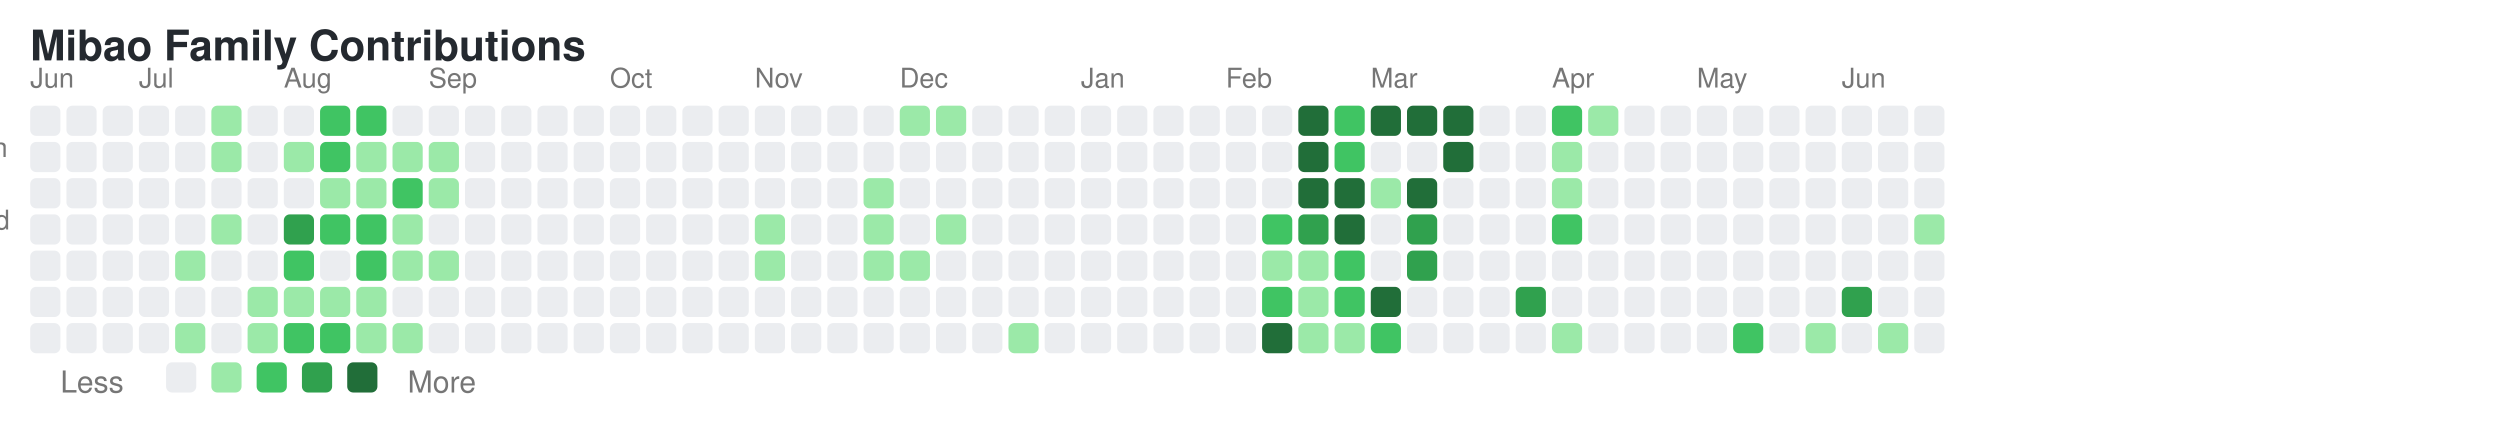
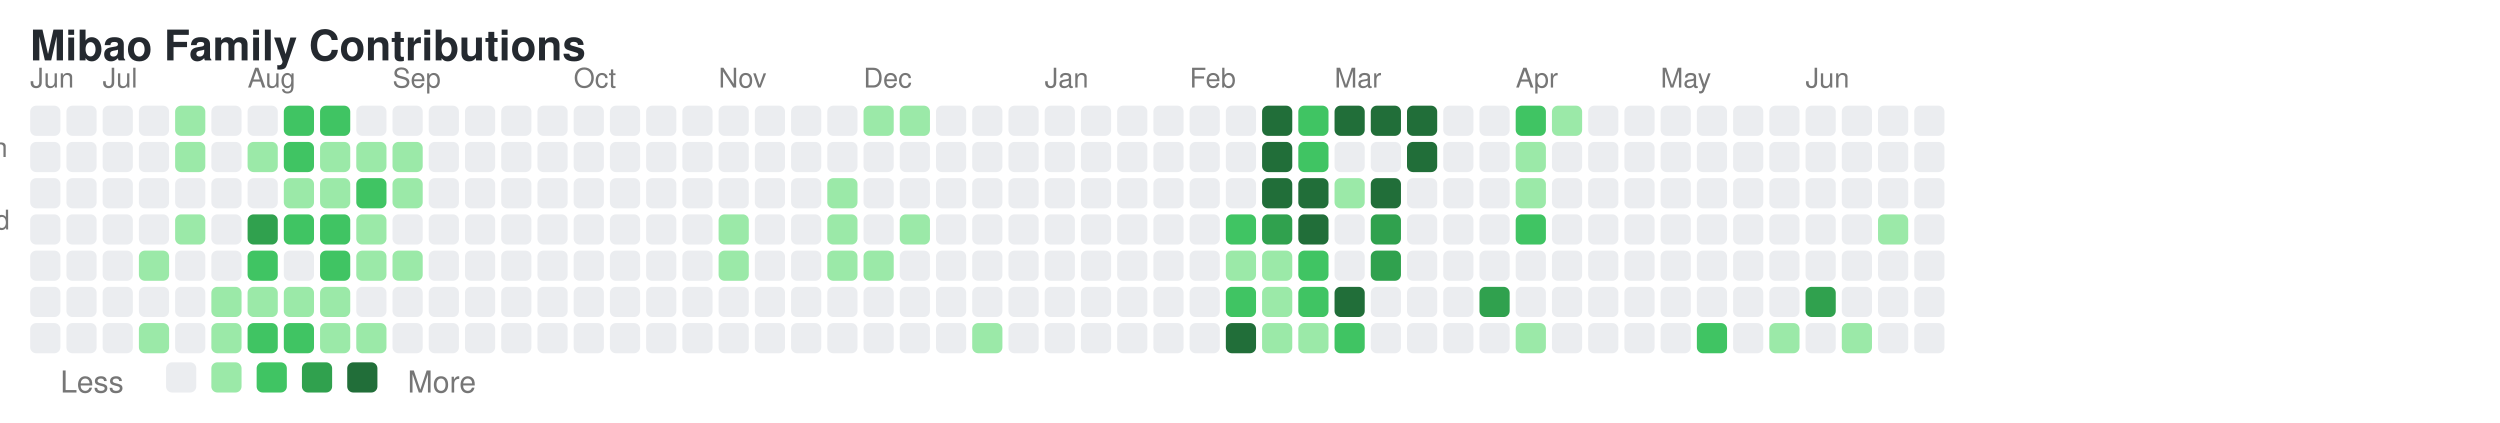
<svg xmlns="http://www.w3.org/2000/svg" width="828" height="140">
  <text x="10" y="20" font-family="-apple-system, BlinkMacSystemFont, Segoe UI, Helvetica, Arial, sans-serif" font-size="14" font-weight="600" fill="#24292f">Mibao Family Contributions</text>
  <g transform="translate(10, 35)">
    <text x="0" y="-6" font-family="-apple-system, BlinkMacSystemFont, Segoe UI, Helvetica, Arial, sans-serif" font-size="9" fill="#767676">Jun</text>
-     <text x="36" y="-6" font-family="-apple-system, BlinkMacSystemFont, Segoe UI, Helvetica, Arial, sans-serif" font-size="9" fill="#767676">Jul</text>
-     <text x="84" y="-6" font-family="-apple-system, BlinkMacSystemFont, Segoe UI, Helvetica, Arial, sans-serif" font-size="9" fill="#767676">Aug</text>
-     <text x="132" y="-6" font-family="-apple-system, BlinkMacSystemFont, Segoe UI, Helvetica, Arial, sans-serif" font-size="9" fill="#767676">Sep</text>
-     <text x="192" y="-6" font-family="-apple-system, BlinkMacSystemFont, Segoe UI, Helvetica, Arial, sans-serif" font-size="9" fill="#767676">Oct</text>
-     <text x="240" y="-6" font-family="-apple-system, BlinkMacSystemFont, Segoe UI, Helvetica, Arial, sans-serif" font-size="9" fill="#767676">Nov</text>
-     <text x="288" y="-6" font-family="-apple-system, BlinkMacSystemFont, Segoe UI, Helvetica, Arial, sans-serif" font-size="9" fill="#767676">Dec</text>
-     <text x="348" y="-6" font-family="-apple-system, BlinkMacSystemFont, Segoe UI, Helvetica, Arial, sans-serif" font-size="9" fill="#767676">Jan</text>
-     <text x="396" y="-6" font-family="-apple-system, BlinkMacSystemFont, Segoe UI, Helvetica, Arial, sans-serif" font-size="9" fill="#767676">Feb</text>
-     <text x="444" y="-6" font-family="-apple-system, BlinkMacSystemFont, Segoe UI, Helvetica, Arial, sans-serif" font-size="9" fill="#767676">Mar</text>
-     <text x="504" y="-6" font-family="-apple-system, BlinkMacSystemFont, Segoe UI, Helvetica, Arial, sans-serif" font-size="9" fill="#767676">Apr</text>
-     <text x="552" y="-6" font-family="-apple-system, BlinkMacSystemFont, Segoe UI, Helvetica, Arial, sans-serif" font-size="9" fill="#767676">May</text>
-     <text x="600" y="-6" font-family="-apple-system, BlinkMacSystemFont, Segoe UI, Helvetica, Arial, sans-serif" font-size="9" fill="#767676">Jun</text>
+     <text x="24" y="-6" font-family="-apple-system, BlinkMacSystemFont, Segoe UI, Helvetica, Arial, sans-serif" font-size="9" fill="#767676">Jul</text>
+     <text x="72" y="-6" font-family="-apple-system, BlinkMacSystemFont, Segoe UI, Helvetica, Arial, sans-serif" font-size="9" fill="#767676">Aug</text>
+     <text x="120" y="-6" font-family="-apple-system, BlinkMacSystemFont, Segoe UI, Helvetica, Arial, sans-serif" font-size="9" fill="#767676">Sep</text>
+     <text x="180" y="-6" font-family="-apple-system, BlinkMacSystemFont, Segoe UI, Helvetica, Arial, sans-serif" font-size="9" fill="#767676">Oct</text>
+     <text x="228" y="-6" font-family="-apple-system, BlinkMacSystemFont, Segoe UI, Helvetica, Arial, sans-serif" font-size="9" fill="#767676">Nov</text>
+     <text x="276" y="-6" font-family="-apple-system, BlinkMacSystemFont, Segoe UI, Helvetica, Arial, sans-serif" font-size="9" fill="#767676">Dec</text>
+     <text x="336" y="-6" font-family="-apple-system, BlinkMacSystemFont, Segoe UI, Helvetica, Arial, sans-serif" font-size="9" fill="#767676">Jan</text>
+     <text x="384" y="-6" font-family="-apple-system, BlinkMacSystemFont, Segoe UI, Helvetica, Arial, sans-serif" font-size="9" fill="#767676">Feb</text>
+     <text x="432" y="-6" font-family="-apple-system, BlinkMacSystemFont, Segoe UI, Helvetica, Arial, sans-serif" font-size="9" fill="#767676">Mar</text>
+     <text x="492" y="-6" font-family="-apple-system, BlinkMacSystemFont, Segoe UI, Helvetica, Arial, sans-serif" font-size="9" fill="#767676">Apr</text>
+     <text x="540" y="-6" font-family="-apple-system, BlinkMacSystemFont, Segoe UI, Helvetica, Arial, sans-serif" font-size="9" fill="#767676">May</text>
+     <text x="588" y="-6" font-family="-apple-system, BlinkMacSystemFont, Segoe UI, Helvetica, Arial, sans-serif" font-size="9" fill="#767676">Jun</text>
    <text x="-25" y="17.0" font-family="-apple-system, BlinkMacSystemFont, Segoe UI, Helvetica, Arial, sans-serif" font-size="9" fill="#767676">Mon</text>
    <text x="-25" y="41.0" font-family="-apple-system, BlinkMacSystemFont, Segoe UI, Helvetica, Arial, sans-serif" font-size="9" fill="#767676">Wed</text>
    <text x="-25" y="65.0" font-family="-apple-system, BlinkMacSystemFont, Segoe UI, Helvetica, Arial, sans-serif" font-size="9" fill="#767676">Fri</text>
    <rect x="0" y="0" width="10" height="10" fill="#ebedf0" rx="2" />
    <rect x="0" y="12" width="10" height="10" fill="#ebedf0" rx="2" />
    <rect x="0" y="24" width="10" height="10" fill="#ebedf0" rx="2" />
    <rect x="0" y="36" width="10" height="10" fill="#ebedf0" rx="2" />
    <rect x="0" y="48" width="10" height="10" fill="#ebedf0" rx="2" />
    <rect x="0" y="60" width="10" height="10" fill="#ebedf0" rx="2" />
    <rect x="0" y="72" width="10" height="10" fill="#ebedf0" rx="2" />
    <rect x="12" y="0" width="10" height="10" fill="#ebedf0" rx="2" />
    <rect x="12" y="12" width="10" height="10" fill="#ebedf0" rx="2" />
    <rect x="12" y="24" width="10" height="10" fill="#ebedf0" rx="2" />
    <rect x="12" y="36" width="10" height="10" fill="#ebedf0" rx="2" />
    <rect x="12" y="48" width="10" height="10" fill="#ebedf0" rx="2" />
    <rect x="12" y="60" width="10" height="10" fill="#ebedf0" rx="2" />
    <rect x="12" y="72" width="10" height="10" fill="#ebedf0" rx="2" />
    <rect x="24" y="0" width="10" height="10" fill="#ebedf0" rx="2" />
    <rect x="24" y="12" width="10" height="10" fill="#ebedf0" rx="2" />
    <rect x="24" y="24" width="10" height="10" fill="#ebedf0" rx="2" />
    <rect x="24" y="36" width="10" height="10" fill="#ebedf0" rx="2" />
    <rect x="24" y="48" width="10" height="10" fill="#ebedf0" rx="2" />
    <rect x="24" y="60" width="10" height="10" fill="#ebedf0" rx="2" />
    <rect x="24" y="72" width="10" height="10" fill="#ebedf0" rx="2" />
    <rect x="36" y="0" width="10" height="10" fill="#ebedf0" rx="2" />
    <rect x="36" y="12" width="10" height="10" fill="#ebedf0" rx="2" />
    <rect x="36" y="24" width="10" height="10" fill="#ebedf0" rx="2" />
    <rect x="36" y="36" width="10" height="10" fill="#ebedf0" rx="2" />
-     <rect x="36" y="48" width="10" height="10" fill="#ebedf0" rx="2" />
+     <rect x="36" y="48" width="10" height="10" fill="#9be9a8" rx="2" />
    <rect x="36" y="60" width="10" height="10" fill="#ebedf0" rx="2" />
-     <rect x="36" y="72" width="10" height="10" fill="#ebedf0" rx="2" />
-     <rect x="48" y="0" width="10" height="10" fill="#ebedf0" rx="2" />
-     <rect x="48" y="12" width="10" height="10" fill="#ebedf0" rx="2" />
+     <rect x="36" y="72" width="10" height="10" fill="#9be9a8" rx="2" />
+     <rect x="48" y="0" width="10" height="10" fill="#9be9a8" rx="2" />
+     <rect x="48" y="12" width="10" height="10" fill="#9be9a8" rx="2" />
    <rect x="48" y="24" width="10" height="10" fill="#ebedf0" rx="2" />
-     <rect x="48" y="36" width="10" height="10" fill="#ebedf0" rx="2" />
-     <rect x="48" y="48" width="10" height="10" fill="#9be9a8" rx="2" />
+     <rect x="48" y="36" width="10" height="10" fill="#9be9a8" rx="2" />
+     <rect x="48" y="48" width="10" height="10" fill="#ebedf0" rx="2" />
    <rect x="48" y="60" width="10" height="10" fill="#ebedf0" rx="2" />
-     <rect x="48" y="72" width="10" height="10" fill="#9be9a8" rx="2" />
-     <rect x="60" y="0" width="10" height="10" fill="#9be9a8" rx="2" />
-     <rect x="60" y="12" width="10" height="10" fill="#9be9a8" rx="2" />
+     <rect x="48" y="72" width="10" height="10" fill="#ebedf0" rx="2" />
+     <rect x="60" y="0" width="10" height="10" fill="#ebedf0" rx="2" />
+     <rect x="60" y="12" width="10" height="10" fill="#ebedf0" rx="2" />
    <rect x="60" y="24" width="10" height="10" fill="#ebedf0" rx="2" />
-     <rect x="60" y="36" width="10" height="10" fill="#9be9a8" rx="2" />
+     <rect x="60" y="36" width="10" height="10" fill="#ebedf0" rx="2" />
    <rect x="60" y="48" width="10" height="10" fill="#ebedf0" rx="2" />
-     <rect x="60" y="60" width="10" height="10" fill="#ebedf0" rx="2" />
-     <rect x="60" y="72" width="10" height="10" fill="#ebedf0" rx="2" />
+     <rect x="60" y="60" width="10" height="10" fill="#9be9a8" rx="2" />
+     <rect x="60" y="72" width="10" height="10" fill="#9be9a8" rx="2" />
    <rect x="72" y="0" width="10" height="10" fill="#ebedf0" rx="2" />
-     <rect x="72" y="12" width="10" height="10" fill="#ebedf0" rx="2" />
+     <rect x="72" y="12" width="10" height="10" fill="#9be9a8" rx="2" />
    <rect x="72" y="24" width="10" height="10" fill="#ebedf0" rx="2" />
-     <rect x="72" y="36" width="10" height="10" fill="#ebedf0" rx="2" />
-     <rect x="72" y="48" width="10" height="10" fill="#ebedf0" rx="2" />
+     <rect x="72" y="36" width="10" height="10" fill="#30a14e" rx="2" />
+     <rect x="72" y="48" width="10" height="10" fill="#40c463" rx="2" />
    <rect x="72" y="60" width="10" height="10" fill="#9be9a8" rx="2" />
-     <rect x="72" y="72" width="10" height="10" fill="#9be9a8" rx="2" />
-     <rect x="84" y="0" width="10" height="10" fill="#ebedf0" rx="2" />
-     <rect x="84" y="12" width="10" height="10" fill="#9be9a8" rx="2" />
-     <rect x="84" y="24" width="10" height="10" fill="#ebedf0" rx="2" />
-     <rect x="84" y="36" width="10" height="10" fill="#30a14e" rx="2" />
-     <rect x="84" y="48" width="10" height="10" fill="#40c463" rx="2" />
+     <rect x="72" y="72" width="10" height="10" fill="#40c463" rx="2" />
+     <rect x="84" y="0" width="10" height="10" fill="#40c463" rx="2" />
+     <rect x="84" y="12" width="10" height="10" fill="#40c463" rx="2" />
+     <rect x="84" y="24" width="10" height="10" fill="#9be9a8" rx="2" />
+     <rect x="84" y="36" width="10" height="10" fill="#40c463" rx="2" />
+     <rect x="84" y="48" width="10" height="10" fill="#ebedf0" rx="2" />
    <rect x="84" y="60" width="10" height="10" fill="#9be9a8" rx="2" />
    <rect x="84" y="72" width="10" height="10" fill="#40c463" rx="2" />
    <rect x="96" y="0" width="10" height="10" fill="#40c463" rx="2" />
-     <rect x="96" y="12" width="10" height="10" fill="#40c463" rx="2" />
+     <rect x="96" y="12" width="10" height="10" fill="#9be9a8" rx="2" />
    <rect x="96" y="24" width="10" height="10" fill="#9be9a8" rx="2" />
    <rect x="96" y="36" width="10" height="10" fill="#40c463" rx="2" />
-     <rect x="96" y="48" width="10" height="10" fill="#ebedf0" rx="2" />
+     <rect x="96" y="48" width="10" height="10" fill="#40c463" rx="2" />
    <rect x="96" y="60" width="10" height="10" fill="#9be9a8" rx="2" />
-     <rect x="96" y="72" width="10" height="10" fill="#40c463" rx="2" />
-     <rect x="108" y="0" width="10" height="10" fill="#40c463" rx="2" />
+     <rect x="96" y="72" width="10" height="10" fill="#9be9a8" rx="2" />
+     <rect x="108" y="0" width="10" height="10" fill="#ebedf0" rx="2" />
    <rect x="108" y="12" width="10" height="10" fill="#9be9a8" rx="2" />
-     <rect x="108" y="24" width="10" height="10" fill="#9be9a8" rx="2" />
-     <rect x="108" y="36" width="10" height="10" fill="#40c463" rx="2" />
-     <rect x="108" y="48" width="10" height="10" fill="#40c463" rx="2" />
-     <rect x="108" y="60" width="10" height="10" fill="#9be9a8" rx="2" />
+     <rect x="108" y="24" width="10" height="10" fill="#40c463" rx="2" />
+     <rect x="108" y="36" width="10" height="10" fill="#9be9a8" rx="2" />
+     <rect x="108" y="48" width="10" height="10" fill="#9be9a8" rx="2" />
+     <rect x="108" y="60" width="10" height="10" fill="#ebedf0" rx="2" />
    <rect x="108" y="72" width="10" height="10" fill="#9be9a8" rx="2" />
    <rect x="120" y="0" width="10" height="10" fill="#ebedf0" rx="2" />
    <rect x="120" y="12" width="10" height="10" fill="#9be9a8" rx="2" />
-     <rect x="120" y="24" width="10" height="10" fill="#40c463" rx="2" />
-     <rect x="120" y="36" width="10" height="10" fill="#9be9a8" rx="2" />
+     <rect x="120" y="24" width="10" height="10" fill="#9be9a8" rx="2" />
+     <rect x="120" y="36" width="10" height="10" fill="#ebedf0" rx="2" />
    <rect x="120" y="48" width="10" height="10" fill="#9be9a8" rx="2" />
    <rect x="120" y="60" width="10" height="10" fill="#ebedf0" rx="2" />
-     <rect x="120" y="72" width="10" height="10" fill="#9be9a8" rx="2" />
+     <rect x="120" y="72" width="10" height="10" fill="#ebedf0" rx="2" />
    <rect x="132" y="0" width="10" height="10" fill="#ebedf0" rx="2" />
-     <rect x="132" y="12" width="10" height="10" fill="#9be9a8" rx="2" />
-     <rect x="132" y="24" width="10" height="10" fill="#9be9a8" rx="2" />
+     <rect x="132" y="12" width="10" height="10" fill="#ebedf0" rx="2" />
+     <rect x="132" y="24" width="10" height="10" fill="#ebedf0" rx="2" />
    <rect x="132" y="36" width="10" height="10" fill="#ebedf0" rx="2" />
-     <rect x="132" y="48" width="10" height="10" fill="#9be9a8" rx="2" />
+     <rect x="132" y="48" width="10" height="10" fill="#ebedf0" rx="2" />
    <rect x="132" y="60" width="10" height="10" fill="#ebedf0" rx="2" />
    <rect x="132" y="72" width="10" height="10" fill="#ebedf0" rx="2" />
    <rect x="144" y="0" width="10" height="10" fill="#ebedf0" rx="2" />
    <rect x="144" y="12" width="10" height="10" fill="#ebedf0" rx="2" />
    <rect x="144" y="24" width="10" height="10" fill="#ebedf0" rx="2" />
    <rect x="144" y="36" width="10" height="10" fill="#ebedf0" rx="2" />
    <rect x="144" y="48" width="10" height="10" fill="#ebedf0" rx="2" />
    <rect x="144" y="60" width="10" height="10" fill="#ebedf0" rx="2" />
    <rect x="144" y="72" width="10" height="10" fill="#ebedf0" rx="2" />
    <rect x="156" y="0" width="10" height="10" fill="#ebedf0" rx="2" />
    <rect x="156" y="12" width="10" height="10" fill="#ebedf0" rx="2" />
    <rect x="156" y="24" width="10" height="10" fill="#ebedf0" rx="2" />
    <rect x="156" y="36" width="10" height="10" fill="#ebedf0" rx="2" />
    <rect x="156" y="48" width="10" height="10" fill="#ebedf0" rx="2" />
    <rect x="156" y="60" width="10" height="10" fill="#ebedf0" rx="2" />
    <rect x="156" y="72" width="10" height="10" fill="#ebedf0" rx="2" />
    <rect x="168" y="0" width="10" height="10" fill="#ebedf0" rx="2" />
    <rect x="168" y="12" width="10" height="10" fill="#ebedf0" rx="2" />
    <rect x="168" y="24" width="10" height="10" fill="#ebedf0" rx="2" />
    <rect x="168" y="36" width="10" height="10" fill="#ebedf0" rx="2" />
    <rect x="168" y="48" width="10" height="10" fill="#ebedf0" rx="2" />
    <rect x="168" y="60" width="10" height="10" fill="#ebedf0" rx="2" />
    <rect x="168" y="72" width="10" height="10" fill="#ebedf0" rx="2" />
    <rect x="180" y="0" width="10" height="10" fill="#ebedf0" rx="2" />
    <rect x="180" y="12" width="10" height="10" fill="#ebedf0" rx="2" />
    <rect x="180" y="24" width="10" height="10" fill="#ebedf0" rx="2" />
    <rect x="180" y="36" width="10" height="10" fill="#ebedf0" rx="2" />
    <rect x="180" y="48" width="10" height="10" fill="#ebedf0" rx="2" />
    <rect x="180" y="60" width="10" height="10" fill="#ebedf0" rx="2" />
    <rect x="180" y="72" width="10" height="10" fill="#ebedf0" rx="2" />
    <rect x="192" y="0" width="10" height="10" fill="#ebedf0" rx="2" />
    <rect x="192" y="12" width="10" height="10" fill="#ebedf0" rx="2" />
    <rect x="192" y="24" width="10" height="10" fill="#ebedf0" rx="2" />
    <rect x="192" y="36" width="10" height="10" fill="#ebedf0" rx="2" />
    <rect x="192" y="48" width="10" height="10" fill="#ebedf0" rx="2" />
    <rect x="192" y="60" width="10" height="10" fill="#ebedf0" rx="2" />
    <rect x="192" y="72" width="10" height="10" fill="#ebedf0" rx="2" />
    <rect x="204" y="0" width="10" height="10" fill="#ebedf0" rx="2" />
    <rect x="204" y="12" width="10" height="10" fill="#ebedf0" rx="2" />
    <rect x="204" y="24" width="10" height="10" fill="#ebedf0" rx="2" />
    <rect x="204" y="36" width="10" height="10" fill="#ebedf0" rx="2" />
    <rect x="204" y="48" width="10" height="10" fill="#ebedf0" rx="2" />
    <rect x="204" y="60" width="10" height="10" fill="#ebedf0" rx="2" />
    <rect x="204" y="72" width="10" height="10" fill="#ebedf0" rx="2" />
    <rect x="216" y="0" width="10" height="10" fill="#ebedf0" rx="2" />
    <rect x="216" y="12" width="10" height="10" fill="#ebedf0" rx="2" />
    <rect x="216" y="24" width="10" height="10" fill="#ebedf0" rx="2" />
    <rect x="216" y="36" width="10" height="10" fill="#ebedf0" rx="2" />
    <rect x="216" y="48" width="10" height="10" fill="#ebedf0" rx="2" />
    <rect x="216" y="60" width="10" height="10" fill="#ebedf0" rx="2" />
    <rect x="216" y="72" width="10" height="10" fill="#ebedf0" rx="2" />
    <rect x="228" y="0" width="10" height="10" fill="#ebedf0" rx="2" />
    <rect x="228" y="12" width="10" height="10" fill="#ebedf0" rx="2" />
    <rect x="228" y="24" width="10" height="10" fill="#ebedf0" rx="2" />
-     <rect x="228" y="36" width="10" height="10" fill="#ebedf0" rx="2" />
-     <rect x="228" y="48" width="10" height="10" fill="#ebedf0" rx="2" />
+     <rect x="228" y="36" width="10" height="10" fill="#9be9a8" rx="2" />
+     <rect x="228" y="48" width="10" height="10" fill="#9be9a8" rx="2" />
    <rect x="228" y="60" width="10" height="10" fill="#ebedf0" rx="2" />
    <rect x="228" y="72" width="10" height="10" fill="#ebedf0" rx="2" />
    <rect x="240" y="0" width="10" height="10" fill="#ebedf0" rx="2" />
    <rect x="240" y="12" width="10" height="10" fill="#ebedf0" rx="2" />
    <rect x="240" y="24" width="10" height="10" fill="#ebedf0" rx="2" />
-     <rect x="240" y="36" width="10" height="10" fill="#9be9a8" rx="2" />
-     <rect x="240" y="48" width="10" height="10" fill="#9be9a8" rx="2" />
+     <rect x="240" y="36" width="10" height="10" fill="#ebedf0" rx="2" />
+     <rect x="240" y="48" width="10" height="10" fill="#ebedf0" rx="2" />
    <rect x="240" y="60" width="10" height="10" fill="#ebedf0" rx="2" />
    <rect x="240" y="72" width="10" height="10" fill="#ebedf0" rx="2" />
    <rect x="252" y="0" width="10" height="10" fill="#ebedf0" rx="2" />
    <rect x="252" y="12" width="10" height="10" fill="#ebedf0" rx="2" />
    <rect x="252" y="24" width="10" height="10" fill="#ebedf0" rx="2" />
    <rect x="252" y="36" width="10" height="10" fill="#ebedf0" rx="2" />
    <rect x="252" y="48" width="10" height="10" fill="#ebedf0" rx="2" />
    <rect x="252" y="60" width="10" height="10" fill="#ebedf0" rx="2" />
    <rect x="252" y="72" width="10" height="10" fill="#ebedf0" rx="2" />
    <rect x="264" y="0" width="10" height="10" fill="#ebedf0" rx="2" />
    <rect x="264" y="12" width="10" height="10" fill="#ebedf0" rx="2" />
-     <rect x="264" y="24" width="10" height="10" fill="#ebedf0" rx="2" />
-     <rect x="264" y="36" width="10" height="10" fill="#ebedf0" rx="2" />
-     <rect x="264" y="48" width="10" height="10" fill="#ebedf0" rx="2" />
+     <rect x="264" y="24" width="10" height="10" fill="#9be9a8" rx="2" />
+     <rect x="264" y="36" width="10" height="10" fill="#9be9a8" rx="2" />
+     <rect x="264" y="48" width="10" height="10" fill="#9be9a8" rx="2" />
    <rect x="264" y="60" width="10" height="10" fill="#ebedf0" rx="2" />
    <rect x="264" y="72" width="10" height="10" fill="#ebedf0" rx="2" />
-     <rect x="276" y="0" width="10" height="10" fill="#ebedf0" rx="2" />
+     <rect x="276" y="0" width="10" height="10" fill="#9be9a8" rx="2" />
    <rect x="276" y="12" width="10" height="10" fill="#ebedf0" rx="2" />
-     <rect x="276" y="24" width="10" height="10" fill="#9be9a8" rx="2" />
-     <rect x="276" y="36" width="10" height="10" fill="#9be9a8" rx="2" />
+     <rect x="276" y="24" width="10" height="10" fill="#ebedf0" rx="2" />
+     <rect x="276" y="36" width="10" height="10" fill="#ebedf0" rx="2" />
    <rect x="276" y="48" width="10" height="10" fill="#9be9a8" rx="2" />
    <rect x="276" y="60" width="10" height="10" fill="#ebedf0" rx="2" />
    <rect x="276" y="72" width="10" height="10" fill="#ebedf0" rx="2" />
    <rect x="288" y="0" width="10" height="10" fill="#9be9a8" rx="2" />
    <rect x="288" y="12" width="10" height="10" fill="#ebedf0" rx="2" />
    <rect x="288" y="24" width="10" height="10" fill="#ebedf0" rx="2" />
-     <rect x="288" y="36" width="10" height="10" fill="#ebedf0" rx="2" />
-     <rect x="288" y="48" width="10" height="10" fill="#9be9a8" rx="2" />
+     <rect x="288" y="36" width="10" height="10" fill="#9be9a8" rx="2" />
+     <rect x="288" y="48" width="10" height="10" fill="#ebedf0" rx="2" />
    <rect x="288" y="60" width="10" height="10" fill="#ebedf0" rx="2" />
    <rect x="288" y="72" width="10" height="10" fill="#ebedf0" rx="2" />
-     <rect x="300" y="0" width="10" height="10" fill="#9be9a8" rx="2" />
+     <rect x="300" y="0" width="10" height="10" fill="#ebedf0" rx="2" />
    <rect x="300" y="12" width="10" height="10" fill="#ebedf0" rx="2" />
    <rect x="300" y="24" width="10" height="10" fill="#ebedf0" rx="2" />
-     <rect x="300" y="36" width="10" height="10" fill="#9be9a8" rx="2" />
+     <rect x="300" y="36" width="10" height="10" fill="#ebedf0" rx="2" />
    <rect x="300" y="48" width="10" height="10" fill="#ebedf0" rx="2" />
    <rect x="300" y="60" width="10" height="10" fill="#ebedf0" rx="2" />
    <rect x="300" y="72" width="10" height="10" fill="#ebedf0" rx="2" />
    <rect x="312" y="0" width="10" height="10" fill="#ebedf0" rx="2" />
    <rect x="312" y="12" width="10" height="10" fill="#ebedf0" rx="2" />
    <rect x="312" y="24" width="10" height="10" fill="#ebedf0" rx="2" />
    <rect x="312" y="36" width="10" height="10" fill="#ebedf0" rx="2" />
    <rect x="312" y="48" width="10" height="10" fill="#ebedf0" rx="2" />
    <rect x="312" y="60" width="10" height="10" fill="#ebedf0" rx="2" />
-     <rect x="312" y="72" width="10" height="10" fill="#ebedf0" rx="2" />
+     <rect x="312" y="72" width="10" height="10" fill="#9be9a8" rx="2" />
    <rect x="324" y="0" width="10" height="10" fill="#ebedf0" rx="2" />
    <rect x="324" y="12" width="10" height="10" fill="#ebedf0" rx="2" />
    <rect x="324" y="24" width="10" height="10" fill="#ebedf0" rx="2" />
    <rect x="324" y="36" width="10" height="10" fill="#ebedf0" rx="2" />
    <rect x="324" y="48" width="10" height="10" fill="#ebedf0" rx="2" />
    <rect x="324" y="60" width="10" height="10" fill="#ebedf0" rx="2" />
-     <rect x="324" y="72" width="10" height="10" fill="#9be9a8" rx="2" />
+     <rect x="324" y="72" width="10" height="10" fill="#ebedf0" rx="2" />
    <rect x="336" y="0" width="10" height="10" fill="#ebedf0" rx="2" />
    <rect x="336" y="12" width="10" height="10" fill="#ebedf0" rx="2" />
    <rect x="336" y="24" width="10" height="10" fill="#ebedf0" rx="2" />
    <rect x="336" y="36" width="10" height="10" fill="#ebedf0" rx="2" />
    <rect x="336" y="48" width="10" height="10" fill="#ebedf0" rx="2" />
    <rect x="336" y="60" width="10" height="10" fill="#ebedf0" rx="2" />
    <rect x="336" y="72" width="10" height="10" fill="#ebedf0" rx="2" />
    <rect x="348" y="0" width="10" height="10" fill="#ebedf0" rx="2" />
    <rect x="348" y="12" width="10" height="10" fill="#ebedf0" rx="2" />
    <rect x="348" y="24" width="10" height="10" fill="#ebedf0" rx="2" />
    <rect x="348" y="36" width="10" height="10" fill="#ebedf0" rx="2" />
    <rect x="348" y="48" width="10" height="10" fill="#ebedf0" rx="2" />
    <rect x="348" y="60" width="10" height="10" fill="#ebedf0" rx="2" />
    <rect x="348" y="72" width="10" height="10" fill="#ebedf0" rx="2" />
    <rect x="360" y="0" width="10" height="10" fill="#ebedf0" rx="2" />
    <rect x="360" y="12" width="10" height="10" fill="#ebedf0" rx="2" />
    <rect x="360" y="24" width="10" height="10" fill="#ebedf0" rx="2" />
    <rect x="360" y="36" width="10" height="10" fill="#ebedf0" rx="2" />
    <rect x="360" y="48" width="10" height="10" fill="#ebedf0" rx="2" />
    <rect x="360" y="60" width="10" height="10" fill="#ebedf0" rx="2" />
    <rect x="360" y="72" width="10" height="10" fill="#ebedf0" rx="2" />
    <rect x="372" y="0" width="10" height="10" fill="#ebedf0" rx="2" />
    <rect x="372" y="12" width="10" height="10" fill="#ebedf0" rx="2" />
    <rect x="372" y="24" width="10" height="10" fill="#ebedf0" rx="2" />
    <rect x="372" y="36" width="10" height="10" fill="#ebedf0" rx="2" />
    <rect x="372" y="48" width="10" height="10" fill="#ebedf0" rx="2" />
    <rect x="372" y="60" width="10" height="10" fill="#ebedf0" rx="2" />
    <rect x="372" y="72" width="10" height="10" fill="#ebedf0" rx="2" />
    <rect x="384" y="0" width="10" height="10" fill="#ebedf0" rx="2" />
    <rect x="384" y="12" width="10" height="10" fill="#ebedf0" rx="2" />
    <rect x="384" y="24" width="10" height="10" fill="#ebedf0" rx="2" />
    <rect x="384" y="36" width="10" height="10" fill="#ebedf0" rx="2" />
    <rect x="384" y="48" width="10" height="10" fill="#ebedf0" rx="2" />
    <rect x="384" y="60" width="10" height="10" fill="#ebedf0" rx="2" />
    <rect x="384" y="72" width="10" height="10" fill="#ebedf0" rx="2" />
    <rect x="396" y="0" width="10" height="10" fill="#ebedf0" rx="2" />
    <rect x="396" y="12" width="10" height="10" fill="#ebedf0" rx="2" />
    <rect x="396" y="24" width="10" height="10" fill="#ebedf0" rx="2" />
-     <rect x="396" y="36" width="10" height="10" fill="#ebedf0" rx="2" />
-     <rect x="396" y="48" width="10" height="10" fill="#ebedf0" rx="2" />
-     <rect x="396" y="60" width="10" height="10" fill="#ebedf0" rx="2" />
-     <rect x="396" y="72" width="10" height="10" fill="#ebedf0" rx="2" />
-     <rect x="408" y="0" width="10" height="10" fill="#ebedf0" rx="2" />
-     <rect x="408" y="12" width="10" height="10" fill="#ebedf0" rx="2" />
-     <rect x="408" y="24" width="10" height="10" fill="#ebedf0" rx="2" />
-     <rect x="408" y="36" width="10" height="10" fill="#40c463" rx="2" />
+     <rect x="396" y="36" width="10" height="10" fill="#40c463" rx="2" />
+     <rect x="396" y="48" width="10" height="10" fill="#9be9a8" rx="2" />
+     <rect x="396" y="60" width="10" height="10" fill="#40c463" rx="2" />
+     <rect x="396" y="72" width="10" height="10" fill="#216e39" rx="2" />
+     <rect x="408" y="0" width="10" height="10" fill="#216e39" rx="2" />
+     <rect x="408" y="12" width="10" height="10" fill="#216e39" rx="2" />
+     <rect x="408" y="24" width="10" height="10" fill="#216e39" rx="2" />
+     <rect x="408" y="36" width="10" height="10" fill="#30a14e" rx="2" />
    <rect x="408" y="48" width="10" height="10" fill="#9be9a8" rx="2" />
-     <rect x="408" y="60" width="10" height="10" fill="#40c463" rx="2" />
-     <rect x="408" y="72" width="10" height="10" fill="#216e39" rx="2" />
-     <rect x="420" y="0" width="10" height="10" fill="#216e39" rx="2" />
-     <rect x="420" y="12" width="10" height="10" fill="#216e39" rx="2" />
+     <rect x="408" y="60" width="10" height="10" fill="#9be9a8" rx="2" />
+     <rect x="408" y="72" width="10" height="10" fill="#9be9a8" rx="2" />
+     <rect x="420" y="0" width="10" height="10" fill="#40c463" rx="2" />
+     <rect x="420" y="12" width="10" height="10" fill="#40c463" rx="2" />
    <rect x="420" y="24" width="10" height="10" fill="#216e39" rx="2" />
-     <rect x="420" y="36" width="10" height="10" fill="#30a14e" rx="2" />
-     <rect x="420" y="48" width="10" height="10" fill="#9be9a8" rx="2" />
-     <rect x="420" y="60" width="10" height="10" fill="#9be9a8" rx="2" />
+     <rect x="420" y="36" width="10" height="10" fill="#216e39" rx="2" />
+     <rect x="420" y="48" width="10" height="10" fill="#40c463" rx="2" />
+     <rect x="420" y="60" width="10" height="10" fill="#40c463" rx="2" />
    <rect x="420" y="72" width="10" height="10" fill="#9be9a8" rx="2" />
-     <rect x="432" y="0" width="10" height="10" fill="#40c463" rx="2" />
-     <rect x="432" y="12" width="10" height="10" fill="#40c463" rx="2" />
-     <rect x="432" y="24" width="10" height="10" fill="#216e39" rx="2" />
-     <rect x="432" y="36" width="10" height="10" fill="#216e39" rx="2" />
-     <rect x="432" y="48" width="10" height="10" fill="#40c463" rx="2" />
-     <rect x="432" y="60" width="10" height="10" fill="#40c463" rx="2" />
-     <rect x="432" y="72" width="10" height="10" fill="#9be9a8" rx="2" />
+     <rect x="432" y="0" width="10" height="10" fill="#216e39" rx="2" />
+     <rect x="432" y="12" width="10" height="10" fill="#ebedf0" rx="2" />
+     <rect x="432" y="24" width="10" height="10" fill="#9be9a8" rx="2" />
+     <rect x="432" y="36" width="10" height="10" fill="#ebedf0" rx="2" />
+     <rect x="432" y="48" width="10" height="10" fill="#ebedf0" rx="2" />
+     <rect x="432" y="60" width="10" height="10" fill="#216e39" rx="2" />
+     <rect x="432" y="72" width="10" height="10" fill="#40c463" rx="2" />
    <rect x="444" y="0" width="10" height="10" fill="#216e39" rx="2" />
    <rect x="444" y="12" width="10" height="10" fill="#ebedf0" rx="2" />
-     <rect x="444" y="24" width="10" height="10" fill="#9be9a8" rx="2" />
-     <rect x="444" y="36" width="10" height="10" fill="#ebedf0" rx="2" />
-     <rect x="444" y="48" width="10" height="10" fill="#ebedf0" rx="2" />
-     <rect x="444" y="60" width="10" height="10" fill="#216e39" rx="2" />
-     <rect x="444" y="72" width="10" height="10" fill="#40c463" rx="2" />
+     <rect x="444" y="24" width="10" height="10" fill="#216e39" rx="2" />
+     <rect x="444" y="36" width="10" height="10" fill="#30a14e" rx="2" />
+     <rect x="444" y="48" width="10" height="10" fill="#30a14e" rx="2" />
+     <rect x="444" y="60" width="10" height="10" fill="#ebedf0" rx="2" />
+     <rect x="444" y="72" width="10" height="10" fill="#ebedf0" rx="2" />
    <rect x="456" y="0" width="10" height="10" fill="#216e39" rx="2" />
-     <rect x="456" y="12" width="10" height="10" fill="#ebedf0" rx="2" />
-     <rect x="456" y="24" width="10" height="10" fill="#216e39" rx="2" />
-     <rect x="456" y="36" width="10" height="10" fill="#30a14e" rx="2" />
-     <rect x="456" y="48" width="10" height="10" fill="#30a14e" rx="2" />
+     <rect x="456" y="12" width="10" height="10" fill="#216e39" rx="2" />
+     <rect x="456" y="24" width="10" height="10" fill="#ebedf0" rx="2" />
+     <rect x="456" y="36" width="10" height="10" fill="#ebedf0" rx="2" />
+     <rect x="456" y="48" width="10" height="10" fill="#ebedf0" rx="2" />
    <rect x="456" y="60" width="10" height="10" fill="#ebedf0" rx="2" />
    <rect x="456" y="72" width="10" height="10" fill="#ebedf0" rx="2" />
-     <rect x="468" y="0" width="10" height="10" fill="#216e39" rx="2" />
-     <rect x="468" y="12" width="10" height="10" fill="#216e39" rx="2" />
+     <rect x="468" y="0" width="10" height="10" fill="#ebedf0" rx="2" />
+     <rect x="468" y="12" width="10" height="10" fill="#ebedf0" rx="2" />
    <rect x="468" y="24" width="10" height="10" fill="#ebedf0" rx="2" />
    <rect x="468" y="36" width="10" height="10" fill="#ebedf0" rx="2" />
    <rect x="468" y="48" width="10" height="10" fill="#ebedf0" rx="2" />
    <rect x="468" y="60" width="10" height="10" fill="#ebedf0" rx="2" />
    <rect x="468" y="72" width="10" height="10" fill="#ebedf0" rx="2" />
    <rect x="480" y="0" width="10" height="10" fill="#ebedf0" rx="2" />
    <rect x="480" y="12" width="10" height="10" fill="#ebedf0" rx="2" />
    <rect x="480" y="24" width="10" height="10" fill="#ebedf0" rx="2" />
    <rect x="480" y="36" width="10" height="10" fill="#ebedf0" rx="2" />
    <rect x="480" y="48" width="10" height="10" fill="#ebedf0" rx="2" />
-     <rect x="480" y="60" width="10" height="10" fill="#ebedf0" rx="2" />
+     <rect x="480" y="60" width="10" height="10" fill="#30a14e" rx="2" />
    <rect x="480" y="72" width="10" height="10" fill="#ebedf0" rx="2" />
-     <rect x="492" y="0" width="10" height="10" fill="#ebedf0" rx="2" />
-     <rect x="492" y="12" width="10" height="10" fill="#ebedf0" rx="2" />
-     <rect x="492" y="24" width="10" height="10" fill="#ebedf0" rx="2" />
-     <rect x="492" y="36" width="10" height="10" fill="#ebedf0" rx="2" />
+     <rect x="492" y="0" width="10" height="10" fill="#40c463" rx="2" />
+     <rect x="492" y="12" width="10" height="10" fill="#9be9a8" rx="2" />
+     <rect x="492" y="24" width="10" height="10" fill="#9be9a8" rx="2" />
+     <rect x="492" y="36" width="10" height="10" fill="#40c463" rx="2" />
    <rect x="492" y="48" width="10" height="10" fill="#ebedf0" rx="2" />
-     <rect x="492" y="60" width="10" height="10" fill="#30a14e" rx="2" />
-     <rect x="492" y="72" width="10" height="10" fill="#ebedf0" rx="2" />
-     <rect x="504" y="0" width="10" height="10" fill="#40c463" rx="2" />
-     <rect x="504" y="12" width="10" height="10" fill="#9be9a8" rx="2" />
-     <rect x="504" y="24" width="10" height="10" fill="#9be9a8" rx="2" />
-     <rect x="504" y="36" width="10" height="10" fill="#40c463" rx="2" />
+     <rect x="492" y="60" width="10" height="10" fill="#ebedf0" rx="2" />
+     <rect x="492" y="72" width="10" height="10" fill="#9be9a8" rx="2" />
+     <rect x="504" y="0" width="10" height="10" fill="#9be9a8" rx="2" />
+     <rect x="504" y="12" width="10" height="10" fill="#ebedf0" rx="2" />
+     <rect x="504" y="24" width="10" height="10" fill="#ebedf0" rx="2" />
+     <rect x="504" y="36" width="10" height="10" fill="#ebedf0" rx="2" />
    <rect x="504" y="48" width="10" height="10" fill="#ebedf0" rx="2" />
    <rect x="504" y="60" width="10" height="10" fill="#ebedf0" rx="2" />
-     <rect x="504" y="72" width="10" height="10" fill="#9be9a8" rx="2" />
-     <rect x="516" y="0" width="10" height="10" fill="#9be9a8" rx="2" />
+     <rect x="504" y="72" width="10" height="10" fill="#ebedf0" rx="2" />
+     <rect x="516" y="0" width="10" height="10" fill="#ebedf0" rx="2" />
    <rect x="516" y="12" width="10" height="10" fill="#ebedf0" rx="2" />
    <rect x="516" y="24" width="10" height="10" fill="#ebedf0" rx="2" />
    <rect x="516" y="36" width="10" height="10" fill="#ebedf0" rx="2" />
    <rect x="516" y="48" width="10" height="10" fill="#ebedf0" rx="2" />
    <rect x="516" y="60" width="10" height="10" fill="#ebedf0" rx="2" />
    <rect x="516" y="72" width="10" height="10" fill="#ebedf0" rx="2" />
    <rect x="528" y="0" width="10" height="10" fill="#ebedf0" rx="2" />
    <rect x="528" y="12" width="10" height="10" fill="#ebedf0" rx="2" />
    <rect x="528" y="24" width="10" height="10" fill="#ebedf0" rx="2" />
    <rect x="528" y="36" width="10" height="10" fill="#ebedf0" rx="2" />
    <rect x="528" y="48" width="10" height="10" fill="#ebedf0" rx="2" />
    <rect x="528" y="60" width="10" height="10" fill="#ebedf0" rx="2" />
    <rect x="528" y="72" width="10" height="10" fill="#ebedf0" rx="2" />
    <rect x="540" y="0" width="10" height="10" fill="#ebedf0" rx="2" />
    <rect x="540" y="12" width="10" height="10" fill="#ebedf0" rx="2" />
    <rect x="540" y="24" width="10" height="10" fill="#ebedf0" rx="2" />
    <rect x="540" y="36" width="10" height="10" fill="#ebedf0" rx="2" />
    <rect x="540" y="48" width="10" height="10" fill="#ebedf0" rx="2" />
    <rect x="540" y="60" width="10" height="10" fill="#ebedf0" rx="2" />
    <rect x="540" y="72" width="10" height="10" fill="#ebedf0" rx="2" />
    <rect x="552" y="0" width="10" height="10" fill="#ebedf0" rx="2" />
    <rect x="552" y="12" width="10" height="10" fill="#ebedf0" rx="2" />
    <rect x="552" y="24" width="10" height="10" fill="#ebedf0" rx="2" />
    <rect x="552" y="36" width="10" height="10" fill="#ebedf0" rx="2" />
    <rect x="552" y="48" width="10" height="10" fill="#ebedf0" rx="2" />
    <rect x="552" y="60" width="10" height="10" fill="#ebedf0" rx="2" />
-     <rect x="552" y="72" width="10" height="10" fill="#ebedf0" rx="2" />
+     <rect x="552" y="72" width="10" height="10" fill="#40c463" rx="2" />
    <rect x="564" y="0" width="10" height="10" fill="#ebedf0" rx="2" />
    <rect x="564" y="12" width="10" height="10" fill="#ebedf0" rx="2" />
    <rect x="564" y="24" width="10" height="10" fill="#ebedf0" rx="2" />
    <rect x="564" y="36" width="10" height="10" fill="#ebedf0" rx="2" />
    <rect x="564" y="48" width="10" height="10" fill="#ebedf0" rx="2" />
    <rect x="564" y="60" width="10" height="10" fill="#ebedf0" rx="2" />
-     <rect x="564" y="72" width="10" height="10" fill="#40c463" rx="2" />
+     <rect x="564" y="72" width="10" height="10" fill="#ebedf0" rx="2" />
    <rect x="576" y="0" width="10" height="10" fill="#ebedf0" rx="2" />
    <rect x="576" y="12" width="10" height="10" fill="#ebedf0" rx="2" />
    <rect x="576" y="24" width="10" height="10" fill="#ebedf0" rx="2" />
    <rect x="576" y="36" width="10" height="10" fill="#ebedf0" rx="2" />
    <rect x="576" y="48" width="10" height="10" fill="#ebedf0" rx="2" />
    <rect x="576" y="60" width="10" height="10" fill="#ebedf0" rx="2" />
-     <rect x="576" y="72" width="10" height="10" fill="#ebedf0" rx="2" />
+     <rect x="576" y="72" width="10" height="10" fill="#9be9a8" rx="2" />
    <rect x="588" y="0" width="10" height="10" fill="#ebedf0" rx="2" />
    <rect x="588" y="12" width="10" height="10" fill="#ebedf0" rx="2" />
    <rect x="588" y="24" width="10" height="10" fill="#ebedf0" rx="2" />
    <rect x="588" y="36" width="10" height="10" fill="#ebedf0" rx="2" />
    <rect x="588" y="48" width="10" height="10" fill="#ebedf0" rx="2" />
-     <rect x="588" y="60" width="10" height="10" fill="#ebedf0" rx="2" />
-     <rect x="588" y="72" width="10" height="10" fill="#9be9a8" rx="2" />
+     <rect x="588" y="60" width="10" height="10" fill="#30a14e" rx="2" />
+     <rect x="588" y="72" width="10" height="10" fill="#ebedf0" rx="2" />
    <rect x="600" y="0" width="10" height="10" fill="#ebedf0" rx="2" />
    <rect x="600" y="12" width="10" height="10" fill="#ebedf0" rx="2" />
    <rect x="600" y="24" width="10" height="10" fill="#ebedf0" rx="2" />
    <rect x="600" y="36" width="10" height="10" fill="#ebedf0" rx="2" />
    <rect x="600" y="48" width="10" height="10" fill="#ebedf0" rx="2" />
-     <rect x="600" y="60" width="10" height="10" fill="#30a14e" rx="2" />
-     <rect x="600" y="72" width="10" height="10" fill="#ebedf0" rx="2" />
+     <rect x="600" y="60" width="10" height="10" fill="#ebedf0" rx="2" />
+     <rect x="600" y="72" width="10" height="10" fill="#9be9a8" rx="2" />
    <rect x="612" y="0" width="10" height="10" fill="#ebedf0" rx="2" />
    <rect x="612" y="12" width="10" height="10" fill="#ebedf0" rx="2" />
    <rect x="612" y="24" width="10" height="10" fill="#ebedf0" rx="2" />
-     <rect x="612" y="36" width="10" height="10" fill="#ebedf0" rx="2" />
+     <rect x="612" y="36" width="10" height="10" fill="#9be9a8" rx="2" />
    <rect x="612" y="48" width="10" height="10" fill="#ebedf0" rx="2" />
    <rect x="612" y="60" width="10" height="10" fill="#ebedf0" rx="2" />
-     <rect x="612" y="72" width="10" height="10" fill="#9be9a8" rx="2" />
+     <rect x="612" y="72" width="10" height="10" fill="#ebedf0" rx="2" />
    <rect x="624" y="0" width="10" height="10" fill="#ebedf0" rx="2" />
    <rect x="624" y="12" width="10" height="10" fill="#ebedf0" rx="2" />
    <rect x="624" y="24" width="10" height="10" fill="#ebedf0" rx="2" />
-     <rect x="624" y="36" width="10" height="10" fill="#9be9a8" rx="2" />
+     <rect x="624" y="36" width="10" height="10" fill="#ebedf0" rx="2" />
    <rect x="624" y="48" width="10" height="10" fill="#ebedf0" rx="2" />
    <rect x="624" y="60" width="10" height="10" fill="#ebedf0" rx="2" />
    <rect x="624" y="72" width="10" height="10" fill="#ebedf0" rx="2" />
    <text x="10" y="95" font-family="-apple-system, BlinkMacSystemFont, Segoe UI, Helvetica, Arial, sans-serif" font-size="10" fill="#767676">Less</text>
    <rect x="45" y="85" width="10" height="10" fill="#ebedf0" rx="2" />
    <rect x="60" y="85" width="10" height="10" fill="#9be9a8" rx="2" />
    <rect x="75" y="85" width="10" height="10" fill="#40c463" rx="2" />
    <rect x="90" y="85" width="10" height="10" fill="#30a14e" rx="2" />
    <rect x="105" y="85" width="10" height="10" fill="#216e39" rx="2" />
    <text x="125" y="95" font-family="-apple-system, BlinkMacSystemFont, Segoe UI, Helvetica, Arial, sans-serif" font-size="10" fill="#767676">More</text>
  </g>
</svg>
